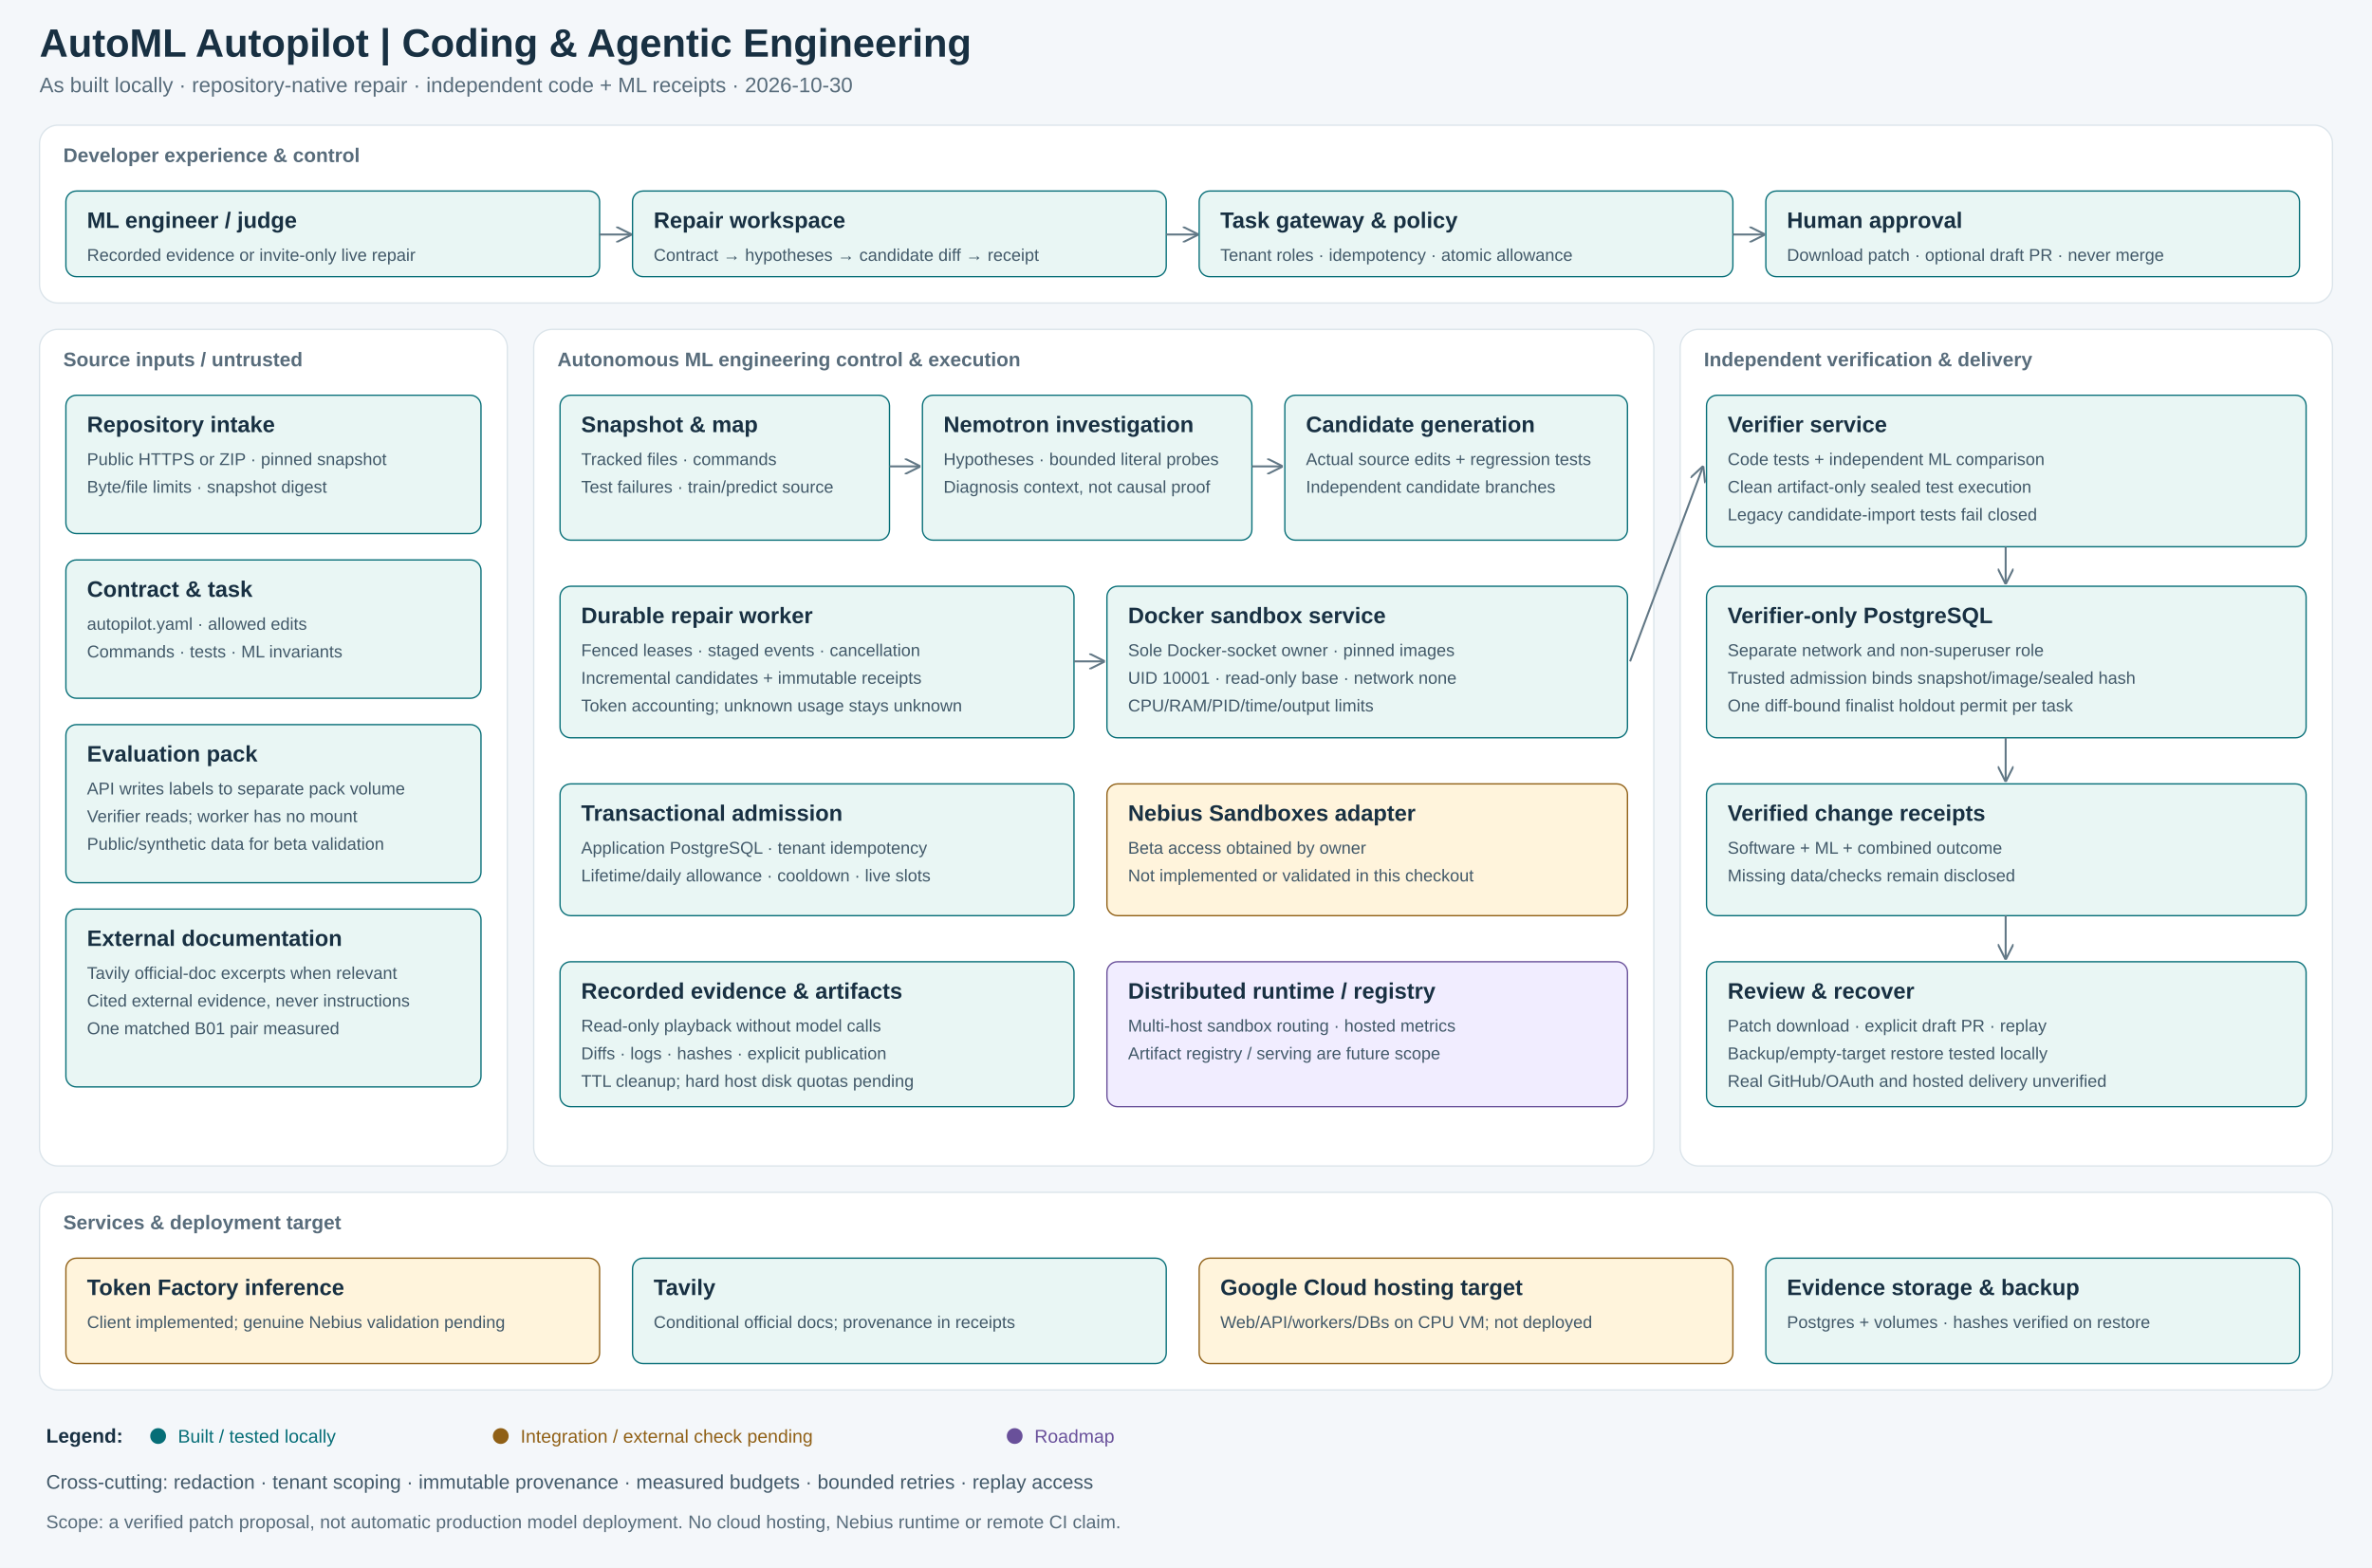
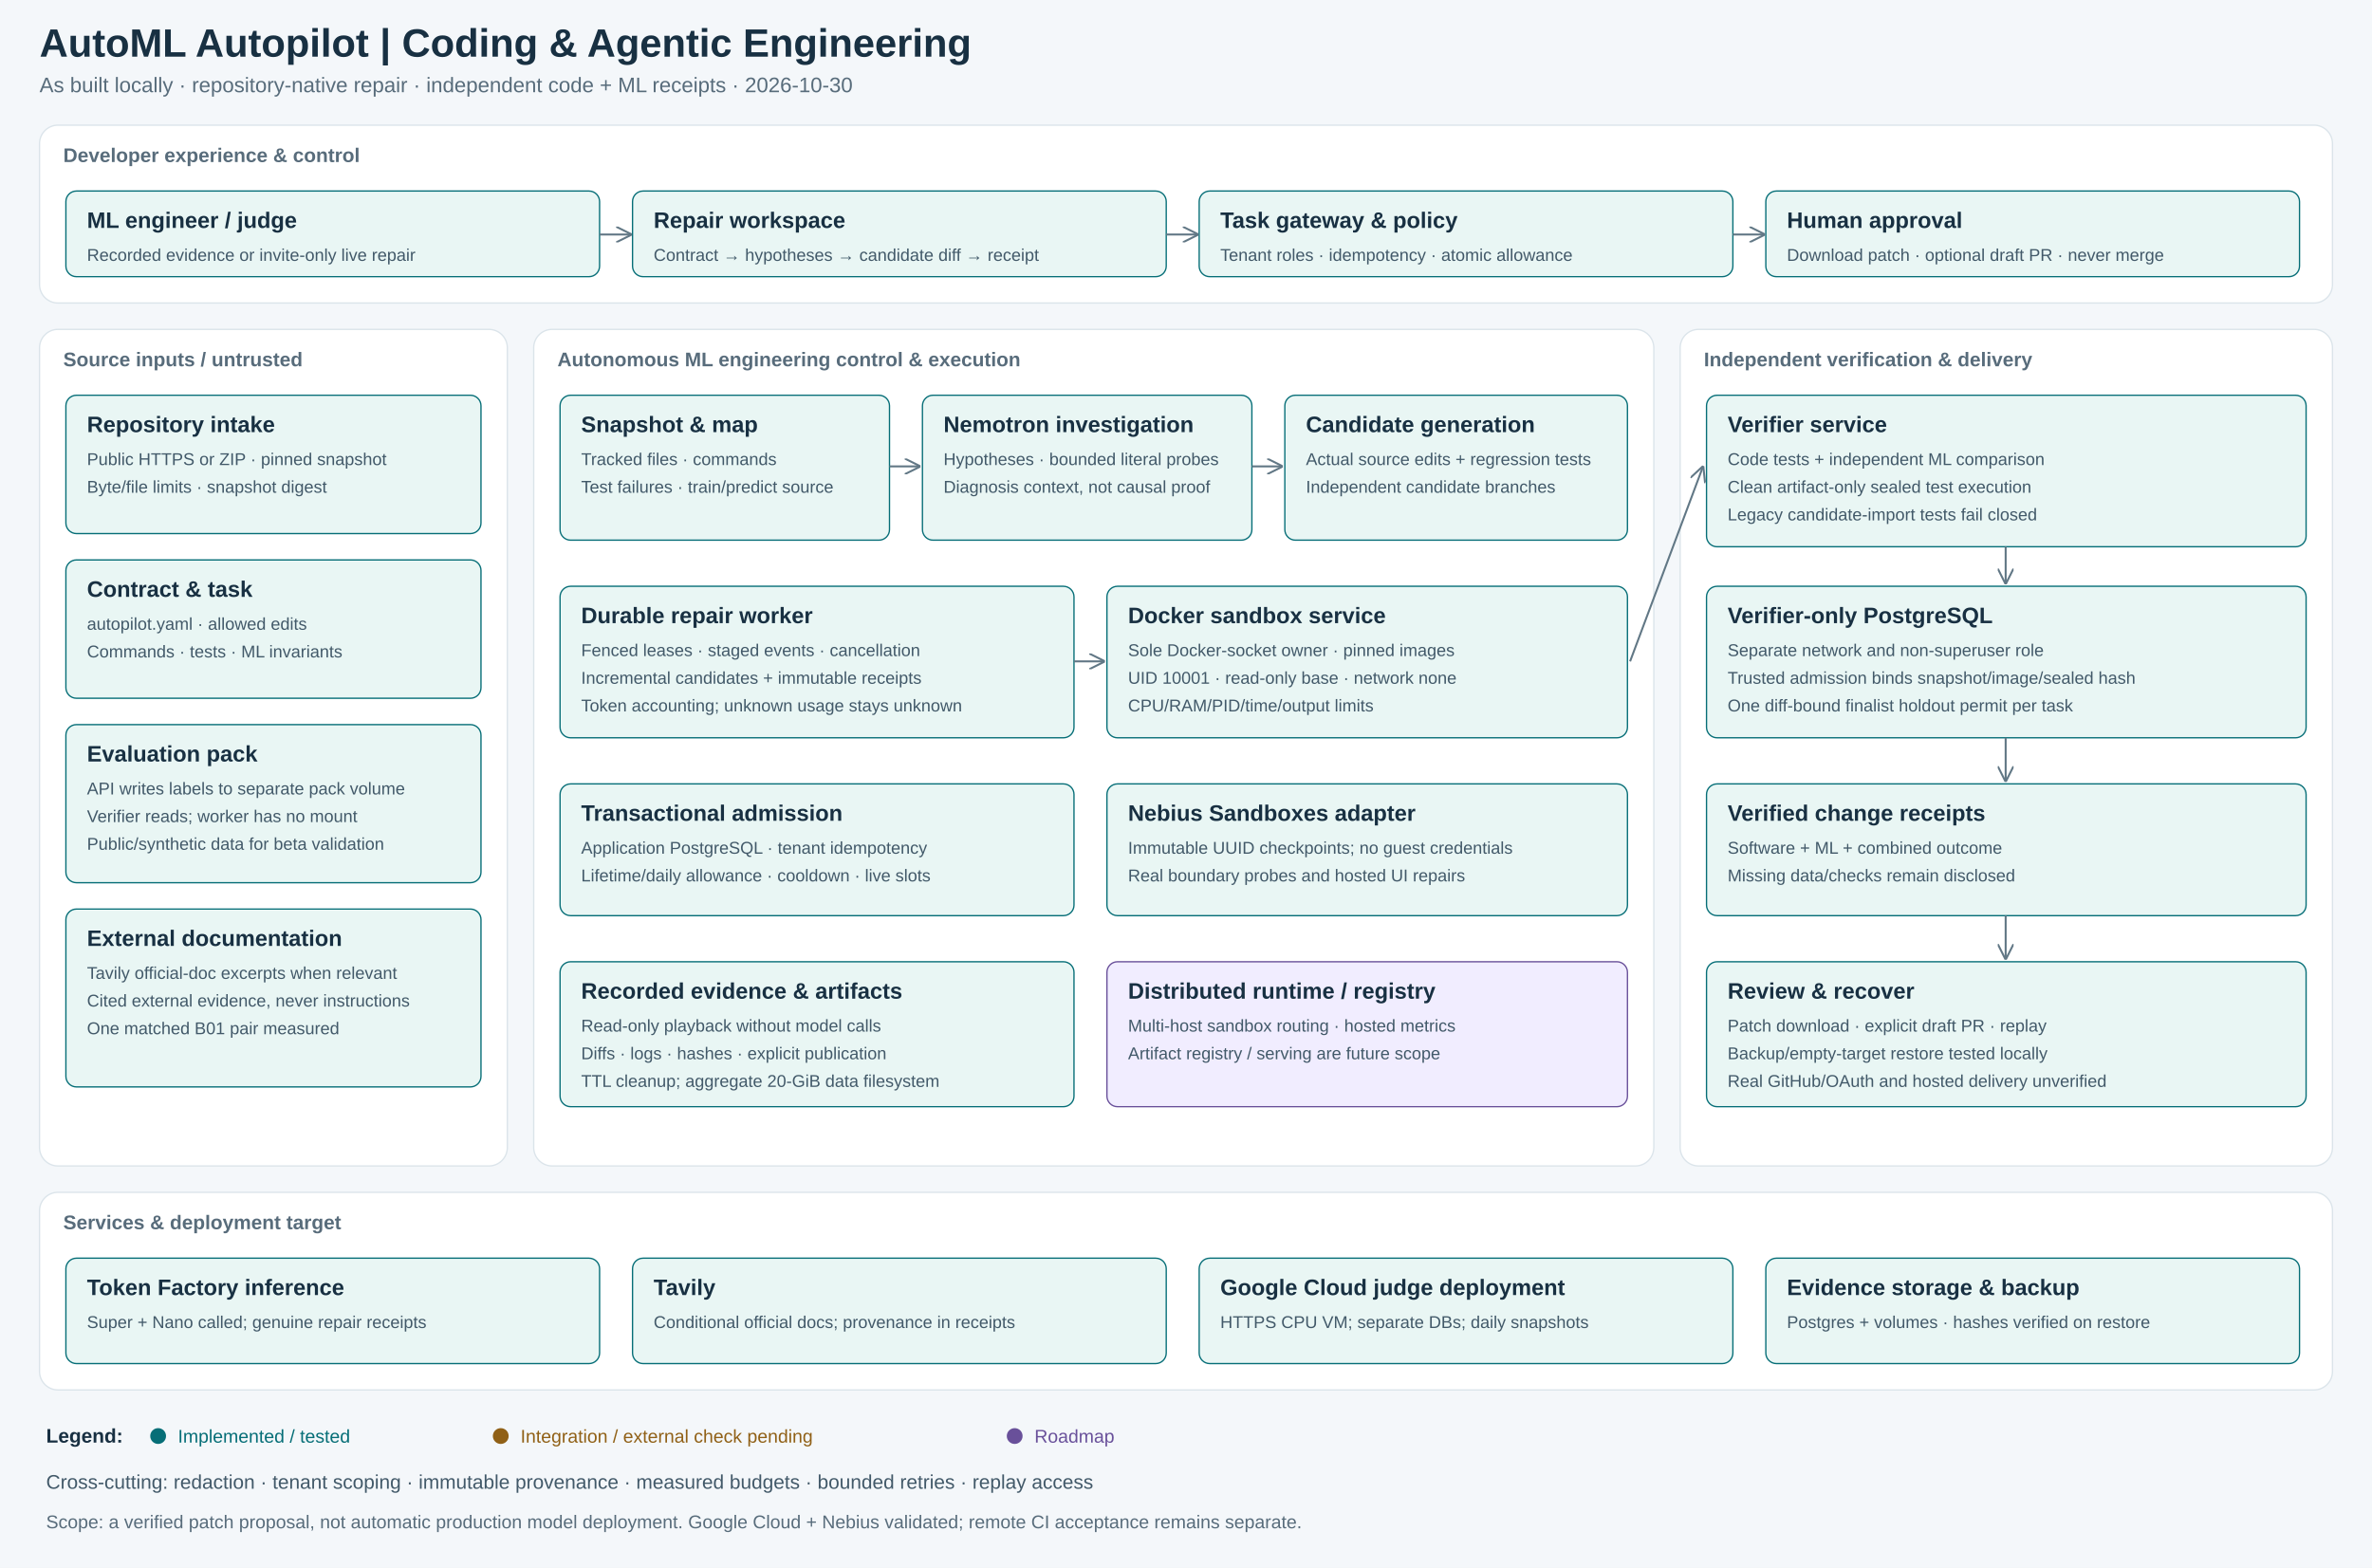
<svg xmlns="http://www.w3.org/2000/svg" width="1800" height="1190" viewBox="0 0 1800 1190" role="img" aria-labelledby="title desc">
  <defs>
    <marker id="arrow" markerWidth="8" markerHeight="8" refX="7" refY="4" orient="auto">
      <path d="M0 0L8 4L0 8" fill="none" stroke="#617785" />
    </marker>
  </defs>
  <rect width="1800" height="1190" fill="#f4f7fa" />
  <text x="30" y="43" font-family="Arial,sans-serif" font-size="30" font-weight="700" fill="#183042">AutoML Autopilot | Coding &amp; Agentic Engineering</text>
  <text x="30" y="70" font-family="Arial,sans-serif" font-size="16" font-weight="400" fill="#586c7b">As built locally · repository-native repair · independent code + ML receipts · 2026-10-30</text>
  <rect x="30" y="95" width="1740" height="135" rx="14" fill="white" stroke="#dbe4ea" />
  <text x="48" y="123" font-family="Arial,sans-serif" font-size="15" font-weight="700" fill="#586c7b">Developer experience &amp; control</text>
  <rect x="50" y="145" width="405" height="65" rx="8" fill="#e9f6f4" stroke="#066e77" />
  <text x="66" y="173" font-family="Arial,sans-serif" font-size="17" font-weight="700" fill="#183042">ML engineer / judge</text>
  <text x="66" y="198" font-family="Arial,sans-serif" font-size="13" font-weight="400" fill="#425969">Recorded evidence or invite-only live repair</text>
  <rect x="480" y="145" width="405" height="65" rx="8" fill="#e9f6f4" stroke="#066e77" />
  <text x="496" y="173" font-family="Arial,sans-serif" font-size="17" font-weight="700" fill="#183042">Repair workspace</text>
  <text x="496" y="198" font-family="Arial,sans-serif" font-size="13" font-weight="400" fill="#425969">Contract → hypotheses → candidate diff → receipt</text>
  <rect x="910" y="145" width="405" height="65" rx="8" fill="#e9f6f4" stroke="#066e77" />
  <text x="926" y="173" font-family="Arial,sans-serif" font-size="17" font-weight="700" fill="#183042">Task gateway &amp; policy</text>
  <text x="926" y="198" font-family="Arial,sans-serif" font-size="13" font-weight="400" fill="#425969">Tenant roles · idempotency · atomic allowance</text>
  <rect x="1340" y="145" width="405" height="65" rx="8" fill="#e9f6f4" stroke="#066e77" />
  <text x="1356" y="173" font-family="Arial,sans-serif" font-size="17" font-weight="700" fill="#183042">Human approval</text>
  <text x="1356" y="198" font-family="Arial,sans-serif" font-size="13" font-weight="400" fill="#425969">Download patch · optional draft PR · never merge</text>
  <path d="M455 178L478 178" stroke="#617785" stroke-width="1.5" fill="none" marker-end="url(#arrow)" />
  <path d="M885 178L908 178" stroke="#617785" stroke-width="1.5" fill="none" marker-end="url(#arrow)" />
  <path d="M1315 178L1338 178" stroke="#617785" stroke-width="1.5" fill="none" marker-end="url(#arrow)" />
  <rect x="30" y="250" width="355" height="635" rx="14" fill="white" stroke="#dbe4ea" />
  <text x="48" y="278" font-family="Arial,sans-serif" font-size="15" font-weight="700" fill="#586c7b">Source inputs / untrusted</text>
  <rect x="50" y="300" width="315" height="105" rx="8" fill="#e9f6f4" stroke="#066e77" />
  <text x="66" y="328" font-family="Arial,sans-serif" font-size="17" font-weight="700" fill="#183042">Repository intake</text>
  <text x="66" y="353" font-family="Arial,sans-serif" font-size="13" font-weight="400" fill="#425969">Public HTTPS or ZIP · pinned snapshot</text>
  <text x="66" y="374" font-family="Arial,sans-serif" font-size="13" font-weight="400" fill="#425969">Byte/file limits · snapshot digest</text>
  <rect x="50" y="425" width="315" height="105" rx="8" fill="#e9f6f4" stroke="#066e77" />
  <text x="66" y="453" font-family="Arial,sans-serif" font-size="17" font-weight="700" fill="#183042">Contract &amp; task</text>
  <text x="66" y="478" font-family="Arial,sans-serif" font-size="13" font-weight="400" fill="#425969">autopilot.yaml · allowed edits</text>
  <text x="66" y="499" font-family="Arial,sans-serif" font-size="13" font-weight="400" fill="#425969">Commands · tests · ML invariants</text>
  <rect x="50" y="550" width="315" height="120" rx="8" fill="#e9f6f4" stroke="#066e77" />
  <text x="66" y="578" font-family="Arial,sans-serif" font-size="17" font-weight="700" fill="#183042">Evaluation pack</text>
  <text x="66" y="603" font-family="Arial,sans-serif" font-size="13" font-weight="400" fill="#425969">API writes labels to separate pack volume</text>
  <text x="66" y="624" font-family="Arial,sans-serif" font-size="13" font-weight="400" fill="#425969">Verifier reads; worker has no mount</text>
  <text x="66" y="645" font-family="Arial,sans-serif" font-size="13" font-weight="400" fill="#425969">Public/synthetic data for beta validation</text>
  <rect x="50" y="690" width="315" height="135" rx="8" fill="#e9f6f4" stroke="#066e77" />
  <text x="66" y="718" font-family="Arial,sans-serif" font-size="17" font-weight="700" fill="#183042">External documentation</text>
  <text x="66" y="743" font-family="Arial,sans-serif" font-size="13" font-weight="400" fill="#425969">Tavily official-doc excerpts when relevant</text>
  <text x="66" y="764" font-family="Arial,sans-serif" font-size="13" font-weight="400" fill="#425969">Cited external evidence, never instructions</text>
  <text x="66" y="785" font-family="Arial,sans-serif" font-size="13" font-weight="400" fill="#425969">One matched B01 pair measured</text>
  <rect x="405" y="250" width="850" height="635" rx="14" fill="white" stroke="#dbe4ea" />
  <text x="423" y="278" font-family="Arial,sans-serif" font-size="15" font-weight="700" fill="#586c7b">Autonomous ML engineering control &amp; execution</text>
  <rect x="425" y="300" width="250" height="110" rx="8" fill="#e9f6f4" stroke="#066e77" />
  <text x="441" y="328" font-family="Arial,sans-serif" font-size="17" font-weight="700" fill="#183042">Snapshot &amp; map</text>
  <text x="441" y="353" font-family="Arial,sans-serif" font-size="13" font-weight="400" fill="#425969">Tracked files · commands</text>
  <text x="441" y="374" font-family="Arial,sans-serif" font-size="13" font-weight="400" fill="#425969">Test failures · train/predict source</text>
  <rect x="700" y="300" width="250" height="110" rx="8" fill="#e9f6f4" stroke="#066e77" />
  <text x="716" y="328" font-family="Arial,sans-serif" font-size="17" font-weight="700" fill="#183042">Nemotron investigation</text>
  <text x="716" y="353" font-family="Arial,sans-serif" font-size="13" font-weight="400" fill="#425969">Hypotheses · bounded literal probes</text>
  <text x="716" y="374" font-family="Arial,sans-serif" font-size="13" font-weight="400" fill="#425969">Diagnosis context, not causal proof</text>
  <rect x="975" y="300" width="260" height="110" rx="8" fill="#e9f6f4" stroke="#066e77" />
  <text x="991" y="328" font-family="Arial,sans-serif" font-size="17" font-weight="700" fill="#183042">Candidate generation</text>
  <text x="991" y="353" font-family="Arial,sans-serif" font-size="13" font-weight="400" fill="#425969">Actual source edits + regression tests</text>
  <text x="991" y="374" font-family="Arial,sans-serif" font-size="13" font-weight="400" fill="#425969">Independent candidate branches</text>
  <path d="M675 354L697 354" stroke="#617785" stroke-width="1.5" fill="none" marker-end="url(#arrow)" />
  <path d="M950 354L972 354" stroke="#617785" stroke-width="1.5" fill="none" marker-end="url(#arrow)" />
  <rect x="425" y="445" width="390" height="115" rx="8" fill="#e9f6f4" stroke="#066e77" />
  <text x="441" y="473" font-family="Arial,sans-serif" font-size="17" font-weight="700" fill="#183042">Durable repair worker</text>
  <text x="441" y="498" font-family="Arial,sans-serif" font-size="13" font-weight="400" fill="#425969">Fenced leases · staged events · cancellation</text>
  <text x="441" y="519" font-family="Arial,sans-serif" font-size="13" font-weight="400" fill="#425969">Incremental candidates + immutable receipts</text>
  <text x="441" y="540" font-family="Arial,sans-serif" font-size="13" font-weight="400" fill="#425969">Token accounting; unknown usage stays unknown</text>
  <rect x="840" y="445" width="395" height="115" rx="8" fill="#e9f6f4" stroke="#066e77" />
  <text x="856" y="473" font-family="Arial,sans-serif" font-size="17" font-weight="700" fill="#183042">Docker sandbox service</text>
  <text x="856" y="498" font-family="Arial,sans-serif" font-size="13" font-weight="400" fill="#425969">Sole Docker-socket owner · pinned images</text>
  <text x="856" y="519" font-family="Arial,sans-serif" font-size="13" font-weight="400" fill="#425969">UID 10001 · read-only base · network none</text>
  <text x="856" y="540" font-family="Arial,sans-serif" font-size="13" font-weight="400" fill="#425969">CPU/RAM/PID/time/output limits</text>
  <path d="M815 502L837 502" stroke="#617785" stroke-width="1.5" fill="none" marker-end="url(#arrow)" />
  <rect x="425" y="595" width="390" height="100" rx="8" fill="#e9f6f4" stroke="#066e77" />
  <text x="441" y="623" font-family="Arial,sans-serif" font-size="17" font-weight="700" fill="#183042">Transactional admission</text>
  <text x="441" y="648" font-family="Arial,sans-serif" font-size="13" font-weight="400" fill="#425969">Application PostgreSQL · tenant idempotency</text>
  <text x="441" y="669" font-family="Arial,sans-serif" font-size="13" font-weight="400" fill="#425969">Lifetime/daily allowance · cooldown · live slots</text>
-   <rect x="840" y="595" width="395" height="100" rx="8" fill="#fff4dc" stroke="#906016" />
+   <rect x="840" y="595" width="395" height="100" rx="8" fill="#e9f6f4" stroke="#066e77" />
  <text x="856" y="623" font-family="Arial,sans-serif" font-size="17" font-weight="700" fill="#183042">Nebius Sandboxes adapter</text>
-   <text x="856" y="648" font-family="Arial,sans-serif" font-size="13" font-weight="400" fill="#425969">Beta access obtained by owner</text>
-   <text x="856" y="669" font-family="Arial,sans-serif" font-size="13" font-weight="400" fill="#425969">Not implemented or validated in this checkout</text>
+   <text x="856" y="648" font-family="Arial,sans-serif" font-size="13" font-weight="400" fill="#425969">Immutable UUID checkpoints; no guest credentials</text>
+   <text x="856" y="669" font-family="Arial,sans-serif" font-size="13" font-weight="400" fill="#425969">Real boundary probes and hosted UI repairs</text>
  <rect x="425" y="730" width="390" height="110" rx="8" fill="#e9f6f4" stroke="#066e77" />
  <text x="441" y="758" font-family="Arial,sans-serif" font-size="17" font-weight="700" fill="#183042">Recorded evidence &amp; artifacts</text>
  <text x="441" y="783" font-family="Arial,sans-serif" font-size="13" font-weight="400" fill="#425969">Read-only playback without model calls</text>
  <text x="441" y="804" font-family="Arial,sans-serif" font-size="13" font-weight="400" fill="#425969">Diffs · logs · hashes · explicit publication</text>
-   <text x="441" y="825" font-family="Arial,sans-serif" font-size="13" font-weight="400" fill="#425969">TTL cleanup; hard host disk quotas pending</text>
+   <text x="441" y="825" font-family="Arial,sans-serif" font-size="13" font-weight="400" fill="#425969">TTL cleanup; aggregate 20-GiB data filesystem</text>
  <rect x="840" y="730" width="395" height="110" rx="8" fill="#f1edff" stroke="#69509a" />
  <text x="856" y="758" font-family="Arial,sans-serif" font-size="17" font-weight="700" fill="#183042">Distributed runtime / registry</text>
  <text x="856" y="783" font-family="Arial,sans-serif" font-size="13" font-weight="400" fill="#425969">Multi-host sandbox routing · hosted metrics</text>
  <text x="856" y="804" font-family="Arial,sans-serif" font-size="13" font-weight="400" fill="#425969">Artifact registry / serving are future scope</text>
  <rect x="1275" y="250" width="495" height="635" rx="14" fill="white" stroke="#dbe4ea" />
  <text x="1293" y="278" font-family="Arial,sans-serif" font-size="15" font-weight="700" fill="#586c7b">Independent verification &amp; delivery</text>
  <rect x="1295" y="300" width="455" height="115" rx="8" fill="#e9f6f4" stroke="#066e77" />
  <text x="1311" y="328" font-family="Arial,sans-serif" font-size="17" font-weight="700" fill="#183042">Verifier service</text>
  <text x="1311" y="353" font-family="Arial,sans-serif" font-size="13" font-weight="400" fill="#425969">Code tests + independent ML comparison</text>
  <text x="1311" y="374" font-family="Arial,sans-serif" font-size="13" font-weight="400" fill="#425969">Clean artifact-only sealed test execution</text>
  <text x="1311" y="395" font-family="Arial,sans-serif" font-size="13" font-weight="400" fill="#425969">Legacy candidate-import tests fail closed</text>
  <rect x="1295" y="445" width="455" height="115" rx="8" fill="#e9f6f4" stroke="#066e77" />
  <text x="1311" y="473" font-family="Arial,sans-serif" font-size="17" font-weight="700" fill="#183042">Verifier-only PostgreSQL</text>
  <text x="1311" y="498" font-family="Arial,sans-serif" font-size="13" font-weight="400" fill="#425969">Separate network and non-superuser role</text>
  <text x="1311" y="519" font-family="Arial,sans-serif" font-size="13" font-weight="400" fill="#425969">Trusted admission binds snapshot/image/sealed hash</text>
  <text x="1311" y="540" font-family="Arial,sans-serif" font-size="13" font-weight="400" fill="#425969">One diff-bound finalist holdout permit per task</text>
  <rect x="1295" y="595" width="455" height="100" rx="8" fill="#e9f6f4" stroke="#066e77" />
  <text x="1311" y="623" font-family="Arial,sans-serif" font-size="17" font-weight="700" fill="#183042">Verified change receipts</text>
  <text x="1311" y="648" font-family="Arial,sans-serif" font-size="13" font-weight="400" fill="#425969">Software + ML + combined outcome</text>
  <text x="1311" y="669" font-family="Arial,sans-serif" font-size="13" font-weight="400" fill="#425969">Missing data/checks remain disclosed</text>
  <rect x="1295" y="730" width="455" height="110" rx="8" fill="#e9f6f4" stroke="#066e77" />
  <text x="1311" y="758" font-family="Arial,sans-serif" font-size="17" font-weight="700" fill="#183042">Review &amp; recover</text>
  <text x="1311" y="783" font-family="Arial,sans-serif" font-size="13" font-weight="400" fill="#425969">Patch download · explicit draft PR · replay</text>
  <text x="1311" y="804" font-family="Arial,sans-serif" font-size="13" font-weight="400" fill="#425969">Backup/empty-target restore tested locally</text>
  <text x="1311" y="825" font-family="Arial,sans-serif" font-size="13" font-weight="400" fill="#425969">Real GitHub/OAuth and hosted delivery unverified</text>
  <path d="M1237 502L1292 355" stroke="#617785" stroke-width="1.5" fill="none" marker-end="url(#arrow)" />
  <path d="M1522 415L1522 442" stroke="#617785" stroke-width="1.5" fill="none" marker-end="url(#arrow)" />
  <path d="M1522 560L1522 592" stroke="#617785" stroke-width="1.5" fill="none" marker-end="url(#arrow)" />
  <path d="M1522 695L1522 727" stroke="#617785" stroke-width="1.5" fill="none" marker-end="url(#arrow)" />
  <rect x="30" y="905" width="1740" height="150" rx="14" fill="white" stroke="#dbe4ea" />
  <text x="48" y="933" font-family="Arial,sans-serif" font-size="15" font-weight="700" fill="#586c7b">Services &amp; deployment target</text>
-   <rect x="50" y="955" width="405" height="80" rx="8" fill="#fff4dc" stroke="#906016" />
+   <rect x="50" y="955" width="405" height="80" rx="8" fill="#e9f6f4" stroke="#066e77" />
  <text x="66" y="983" font-family="Arial,sans-serif" font-size="17" font-weight="700" fill="#183042">Token Factory inference</text>
-   <text x="66" y="1008" font-family="Arial,sans-serif" font-size="13" font-weight="400" fill="#425969">Client implemented; genuine Nebius validation pending</text>
+   <text x="66" y="1008" font-family="Arial,sans-serif" font-size="13" font-weight="400" fill="#425969">Super + Nano called; genuine repair receipts</text>
  <rect x="480" y="955" width="405" height="80" rx="8" fill="#e9f6f4" stroke="#066e77" />
  <text x="496" y="983" font-family="Arial,sans-serif" font-size="17" font-weight="700" fill="#183042">Tavily</text>
  <text x="496" y="1008" font-family="Arial,sans-serif" font-size="13" font-weight="400" fill="#425969">Conditional official docs; provenance in receipts</text>
-   <rect x="910" y="955" width="405" height="80" rx="8" fill="#fff4dc" stroke="#906016" />
-   <text x="926" y="983" font-family="Arial,sans-serif" font-size="17" font-weight="700" fill="#183042">Google Cloud hosting target</text>
-   <text x="926" y="1008" font-family="Arial,sans-serif" font-size="13" font-weight="400" fill="#425969">Web/API/workers/DBs on CPU VM; not deployed</text>
+   <rect x="910" y="955" width="405" height="80" rx="8" fill="#e9f6f4" stroke="#066e77" />
+   <text x="926" y="983" font-family="Arial,sans-serif" font-size="17" font-weight="700" fill="#183042">Google Cloud judge deployment</text>
+   <text x="926" y="1008" font-family="Arial,sans-serif" font-size="13" font-weight="400" fill="#425969">HTTPS CPU VM; separate DBs; daily snapshots</text>
  <rect x="1340" y="955" width="405" height="80" rx="8" fill="#e9f6f4" stroke="#066e77" />
  <text x="1356" y="983" font-family="Arial,sans-serif" font-size="17" font-weight="700" fill="#183042">Evidence storage &amp; backup</text>
  <text x="1356" y="1008" font-family="Arial,sans-serif" font-size="13" font-weight="400" fill="#425969">Postgres + volumes · hashes verified on restore</text>
  <text x="35" y="1095" font-family="Arial,sans-serif" font-size="15" font-weight="700" fill="#183042">Legend:</text>
  <circle cx="120" cy="1090" r="6" fill="#066e77" />
-   <text x="135" y="1095" font-family="Arial,sans-serif" font-size="14" font-weight="400" fill="#066e77">Built / tested locally</text>
+   <text x="135" y="1095" font-family="Arial,sans-serif" font-size="14" font-weight="400" fill="#066e77">Implemented / tested</text>
  <circle cx="380" cy="1090" r="6" fill="#906016" />
  <text x="395" y="1095" font-family="Arial,sans-serif" font-size="14" font-weight="400" fill="#906016">Integration / external check pending</text>
  <circle cx="770" cy="1090" r="6" fill="#69509a" />
  <text x="785" y="1095" font-family="Arial,sans-serif" font-size="14" font-weight="400" fill="#69509a">Roadmap</text>
  <text x="35" y="1130" font-family="Arial,sans-serif" font-size="15" font-weight="400" fill="#425969">Cross-cutting: redaction · tenant scoping · immutable provenance · measured budgets · bounded retries · replay access</text>
-   <text x="35" y="1160" font-family="Arial,sans-serif" font-size="14" font-weight="400" fill="#586c7b">Scope: a verified patch proposal, not automatic production model deployment. No cloud hosting, Nebius runtime or remote CI claim.</text>
+   <text x="35" y="1160" font-family="Arial,sans-serif" font-size="14" font-weight="400" fill="#586c7b">Scope: a verified patch proposal, not automatic production model deployment. Google Cloud + Nebius validated; remote CI acceptance remains separate.</text>
</svg>
